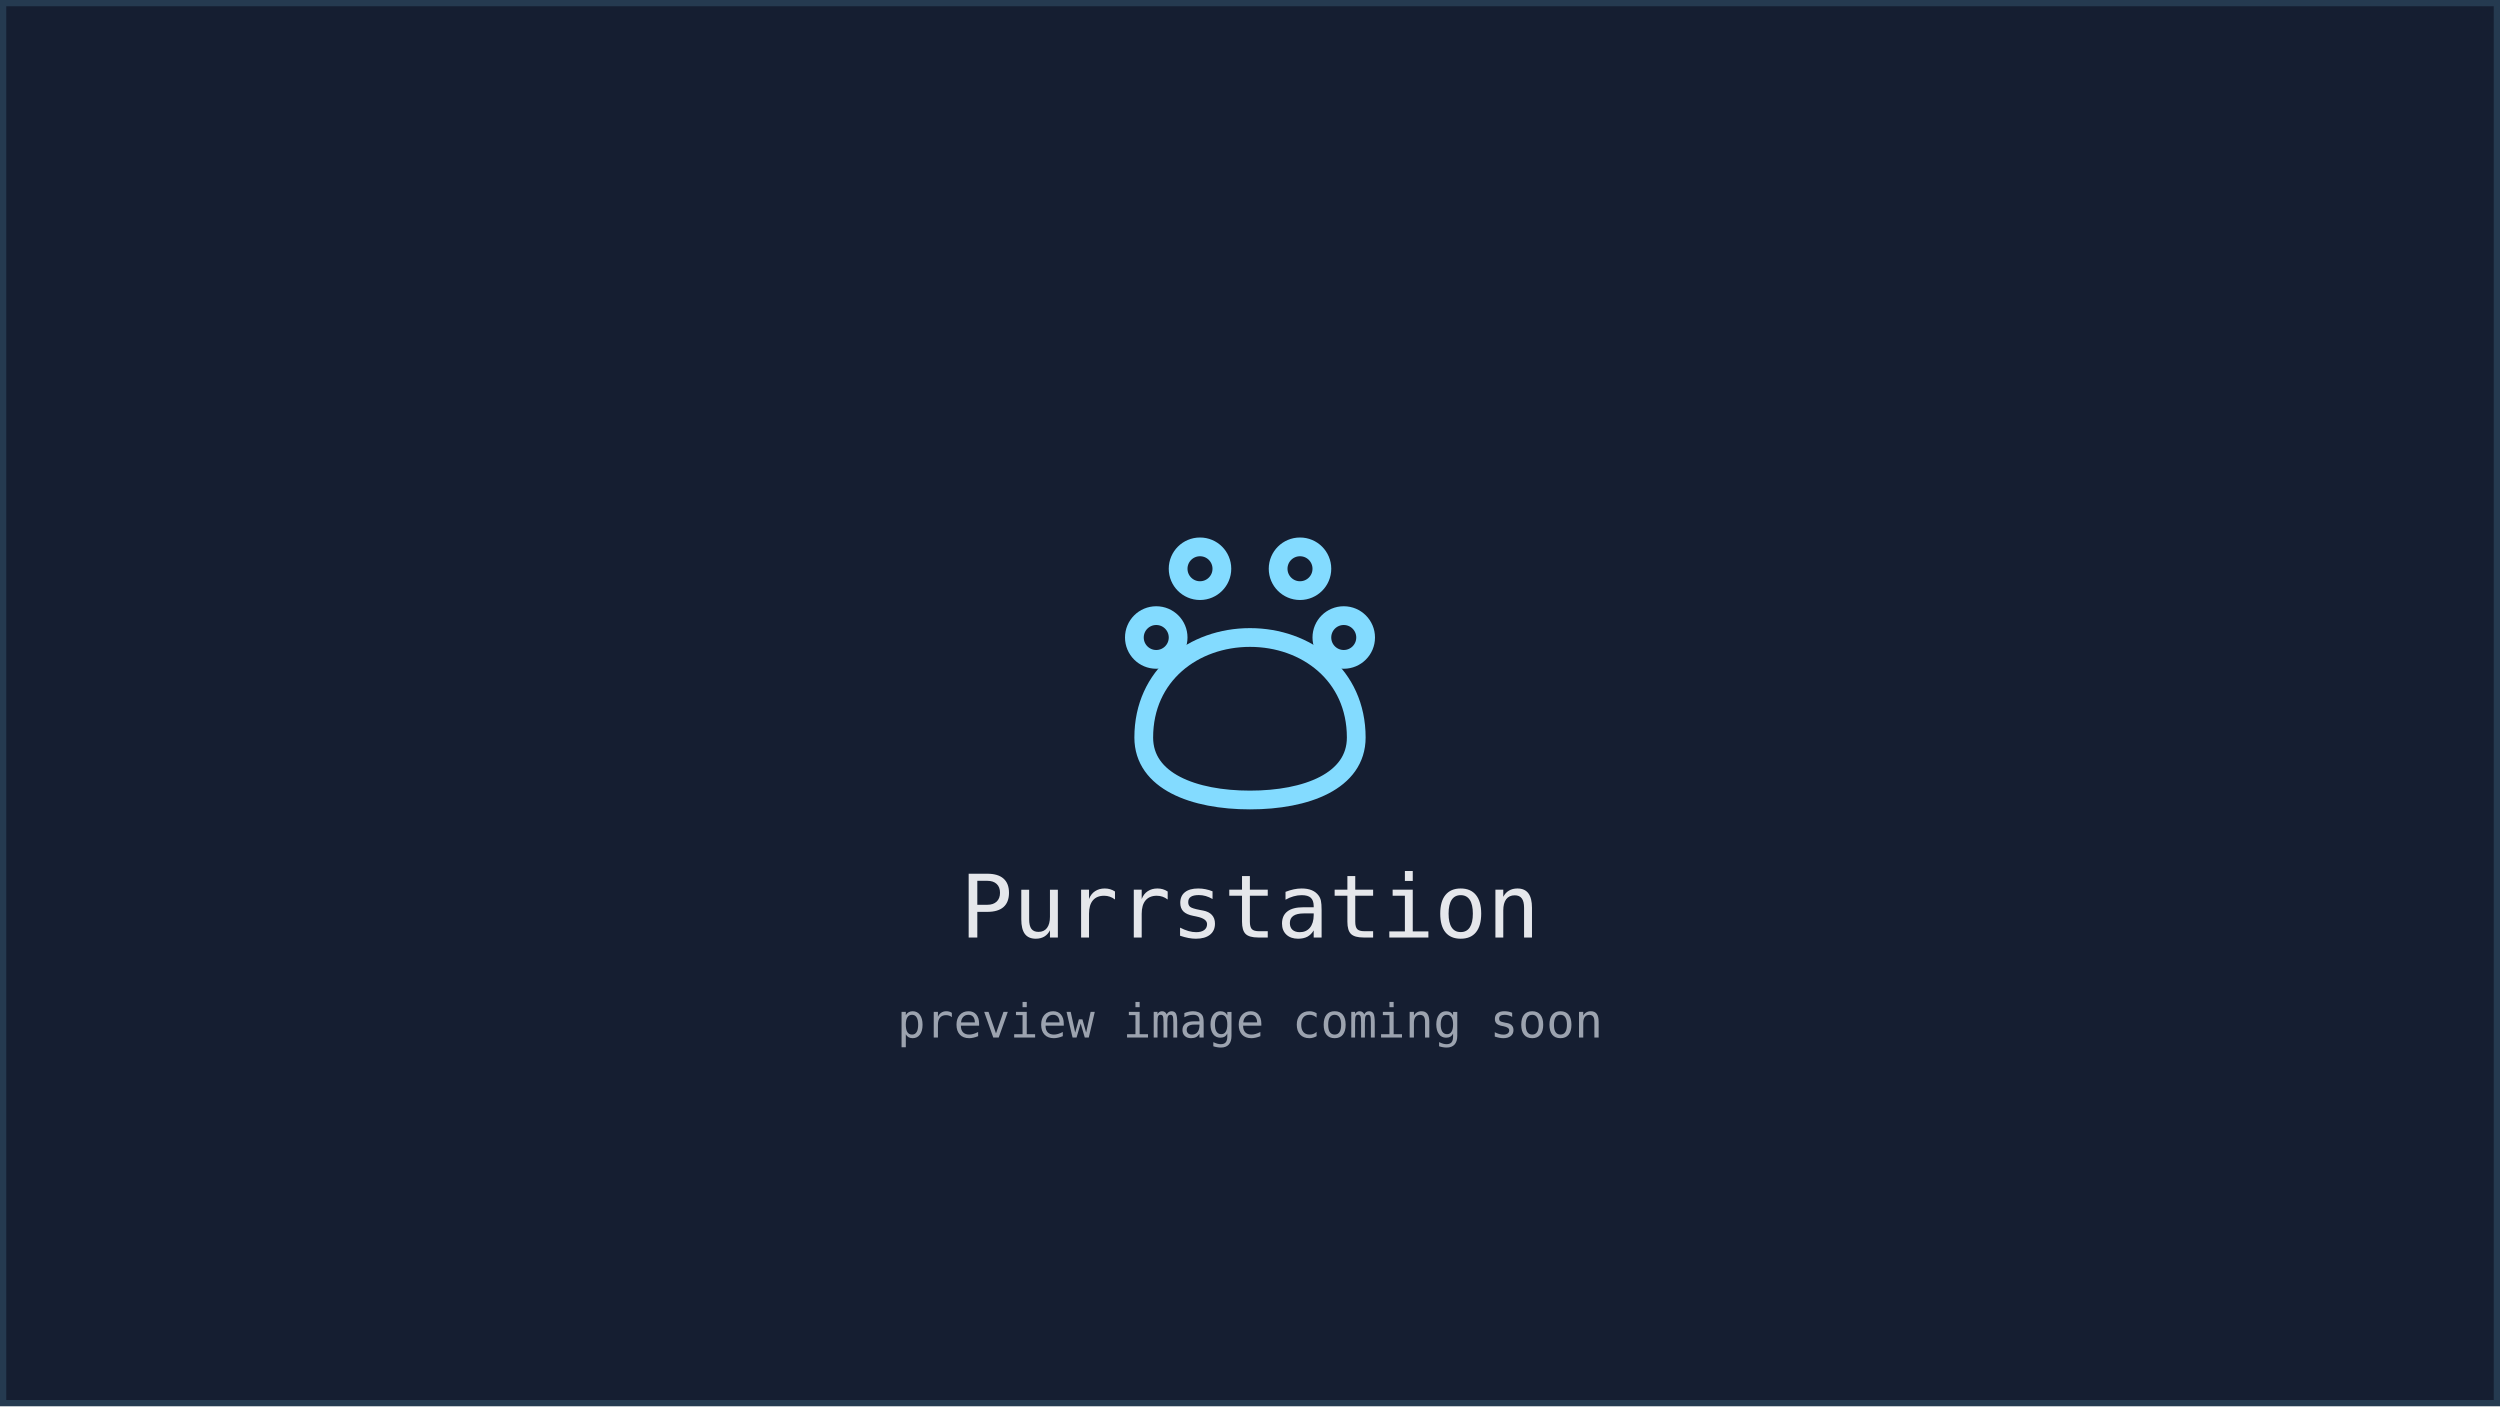
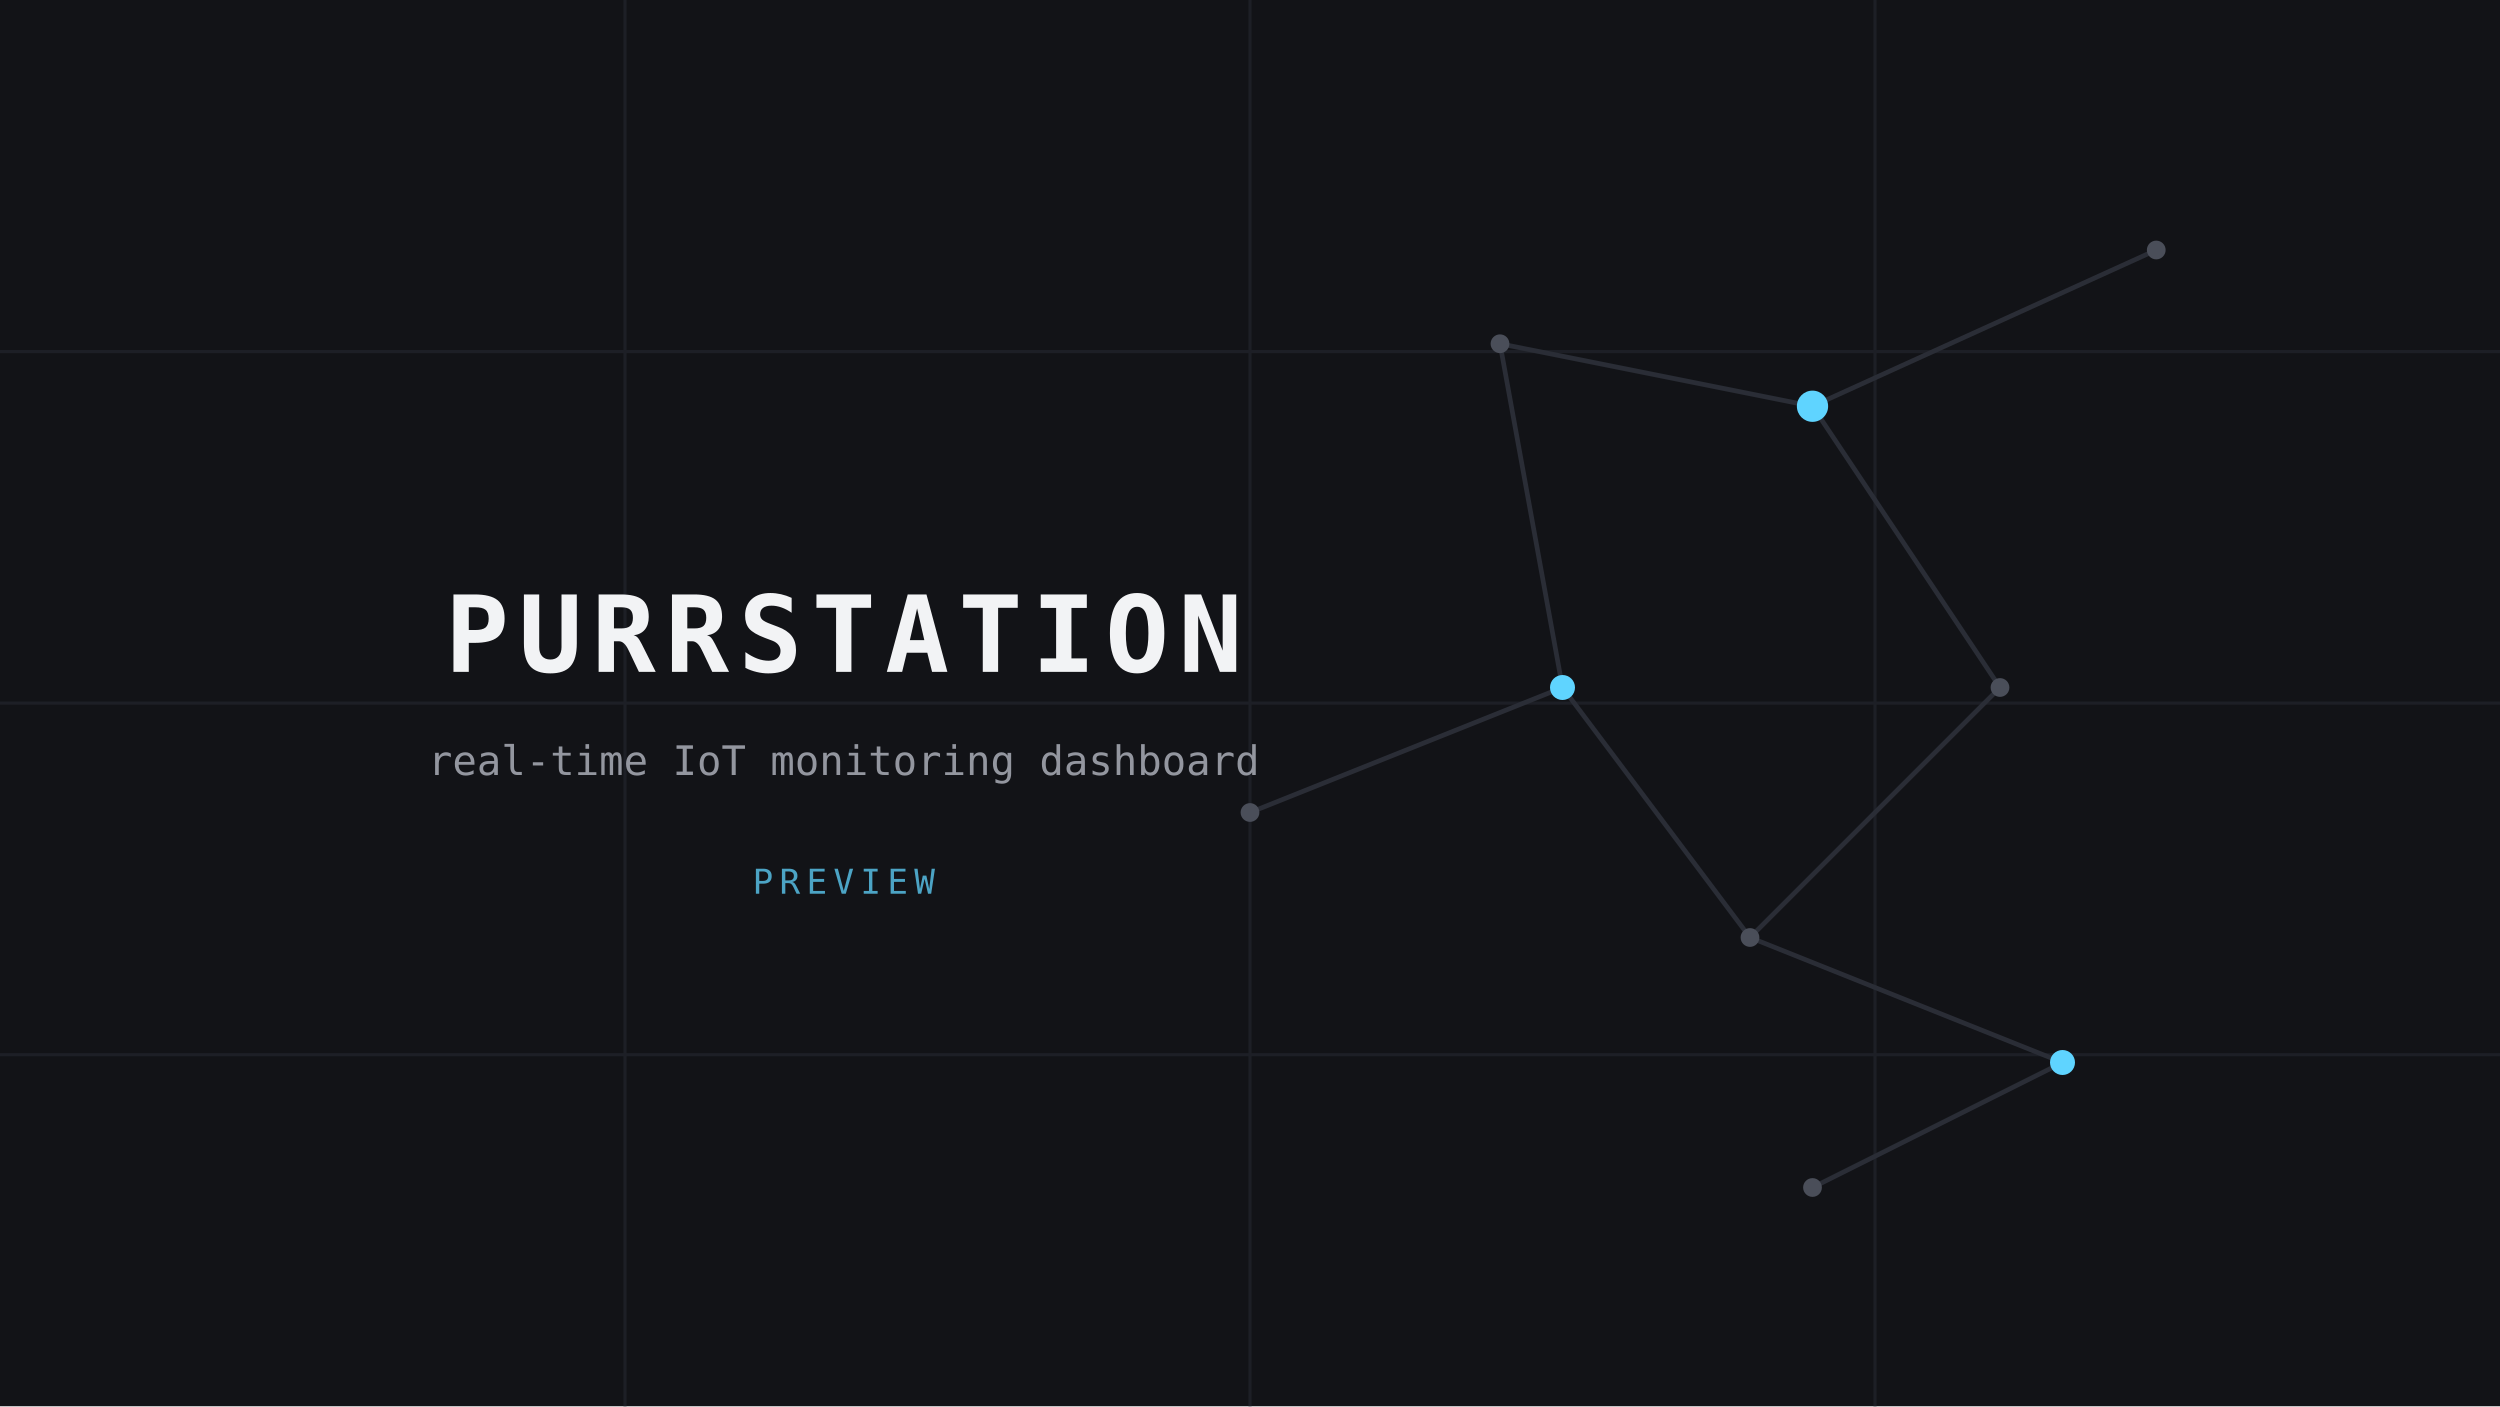
<svg xmlns="http://www.w3.org/2000/svg" width="800" height="450" viewBox="0 0 800 450">
-   <rect width="800" height="450" fill="#151E31" />
-   <rect x="1" y="1" width="798" height="448" fill="none" stroke="#83DBFF" stroke-opacity="0.15" stroke-width="2" />
-   <g transform="translate(400,190)" fill="none" stroke="#83DBFF" stroke-width="6" stroke-linecap="round" stroke-linejoin="round">
-     <circle cx="-16" cy="-8" r="7" />
-     <circle cx="16" cy="-8" r="7" />
-     <circle cx="-30" cy="14" r="7" />
-     <circle cx="30" cy="14" r="7" />
-     <path d="M -34 46 C -34 26 -18 14 0 14 C 18 14 34 26 34 46 C 34 60 18 66 0 66 C -18 66 -34 60 -34 46 Z" />
+   <rect width="800" height="450" fill="#121317" />
+   <g stroke="#1D1F26" stroke-width="1">
+     <path d="M0 112.5 H800" />
+     <path d="M0 225 H800" />
+     <path d="M0 337.5 H800" />
+     <path d="M200 0 V450" />
+     <path d="M400 0 V450" />
+     <path d="M600 0 V450" />
  </g>
-   <text x="400" y="300" font-family="monospace" font-size="28" fill="#E5E7EB" text-anchor="middle">Purrstation</text>
-   <text x="400" y="332" font-family="monospace" font-size="15" fill="#9CA3AF" text-anchor="middle">preview image coming soon</text>
+   <g stroke="#2A2D36" stroke-width="1.5" fill="none">
+     <path d="M690 80 L580 130 L640 220" />
+     <path d="M580 130 L480 110" />
+     <path d="M640 220 L560 300 L660 340" />
+     <path d="M480 110 L500 220 L560 300" />
+     <path d="M500 220 L400 260" />
+     <path d="M660 340 L580 380" />
+   </g>
+   <g fill="#5FD4FF">
+     <circle cx="580" cy="130" r="5" />
+     <circle cx="500" cy="220" r="4" />
+     <circle cx="660" cy="340" r="4" />
+   </g>
+   <g fill="#4A4E59">
+     <circle cx="690" cy="80" r="3" />
+     <circle cx="640" cy="220" r="3" />
+     <circle cx="480" cy="110" r="3" />
+     <circle cx="560" cy="300" r="3" />
+     <circle cx="400" cy="260" r="3" />
+     <circle cx="580" cy="380" r="3" />
+   </g>
+   <text x="270" y="215" font-family="'Geist Mono','JetBrains Mono',monospace" font-size="34" font-weight="600" letter-spacing="3" fill="#F2F3F5" text-anchor="middle">PURRSTATION</text>
+   <text x="270" y="248" font-family="'Geist Mono','JetBrains Mono',monospace" font-size="13" fill="#93969F" text-anchor="middle">real-time IoT monitoring dashboard</text>
+   <text x="270" y="286" font-family="'Geist Mono','JetBrains Mono',monospace" font-size="11" letter-spacing="2" fill="#5FD4FF" opacity="0.75" text-anchor="middle">PREVIEW</text>
</svg>
